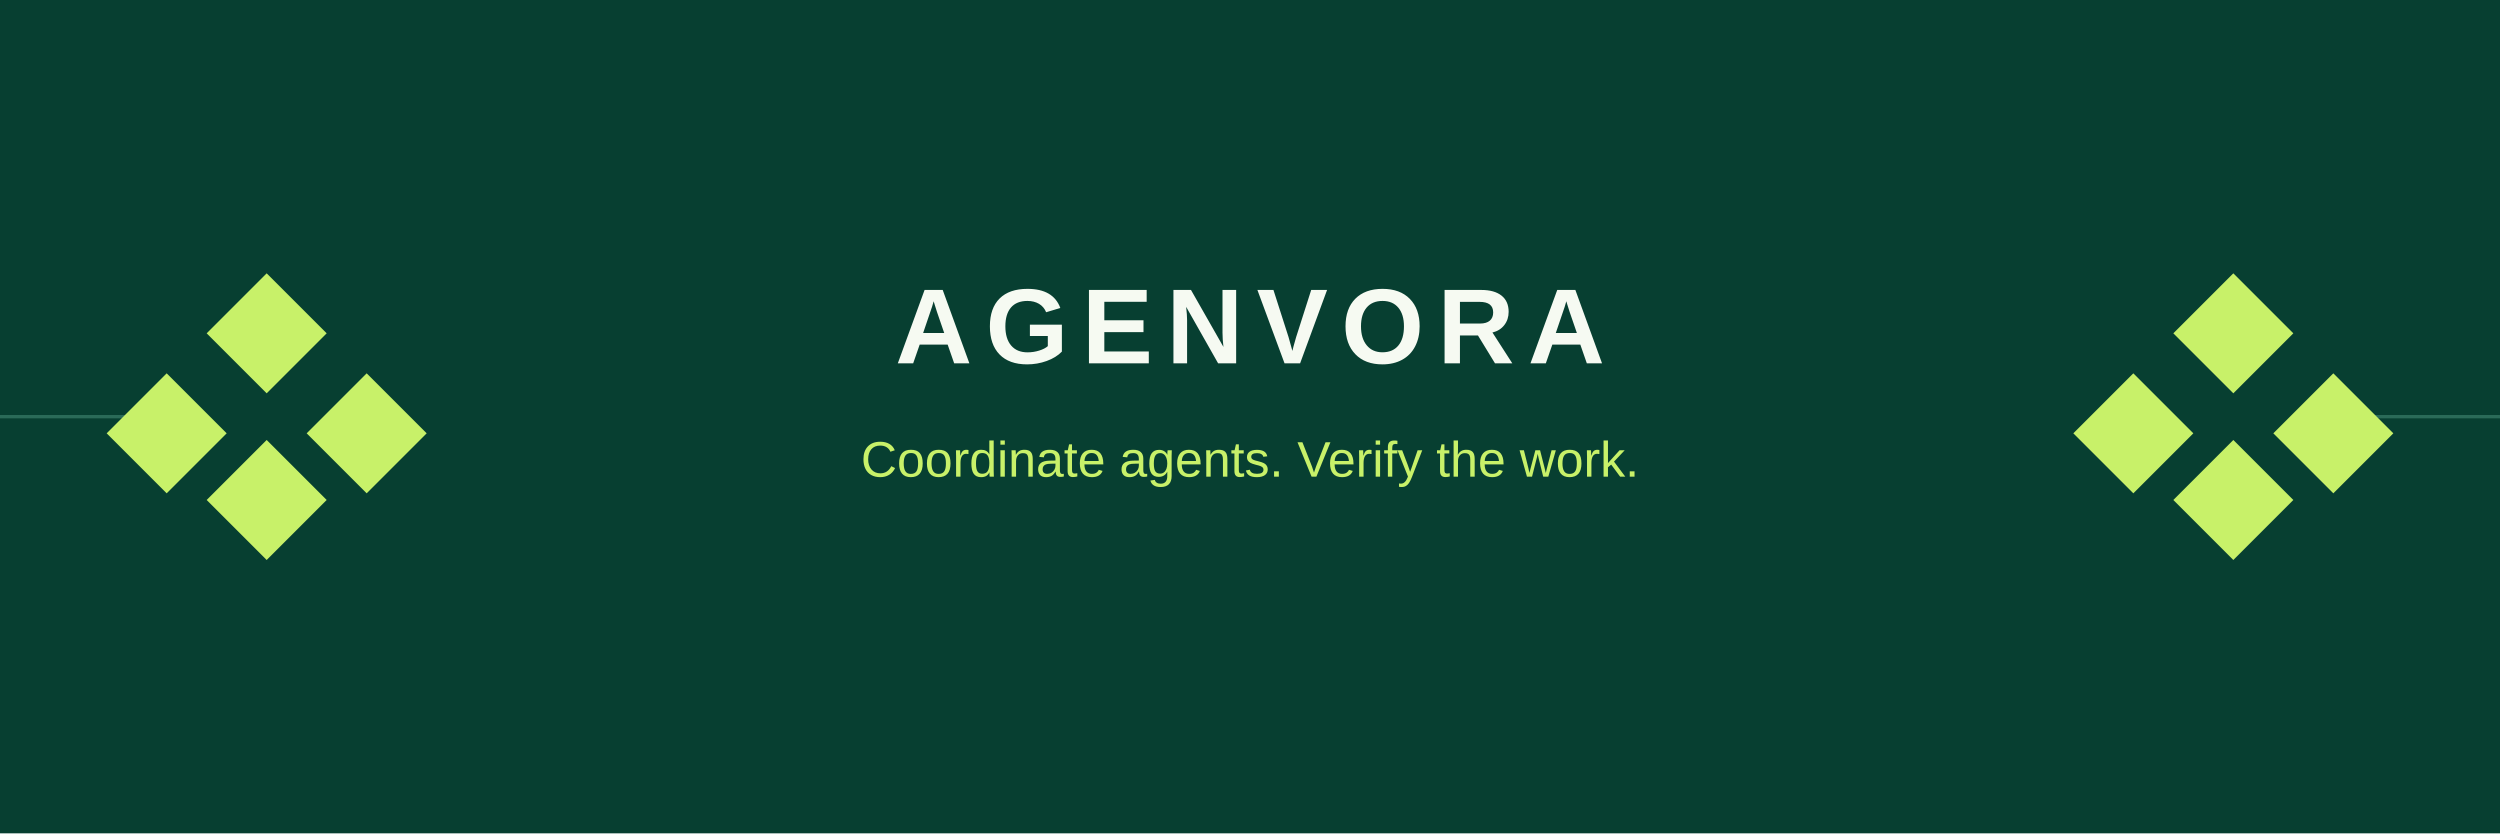
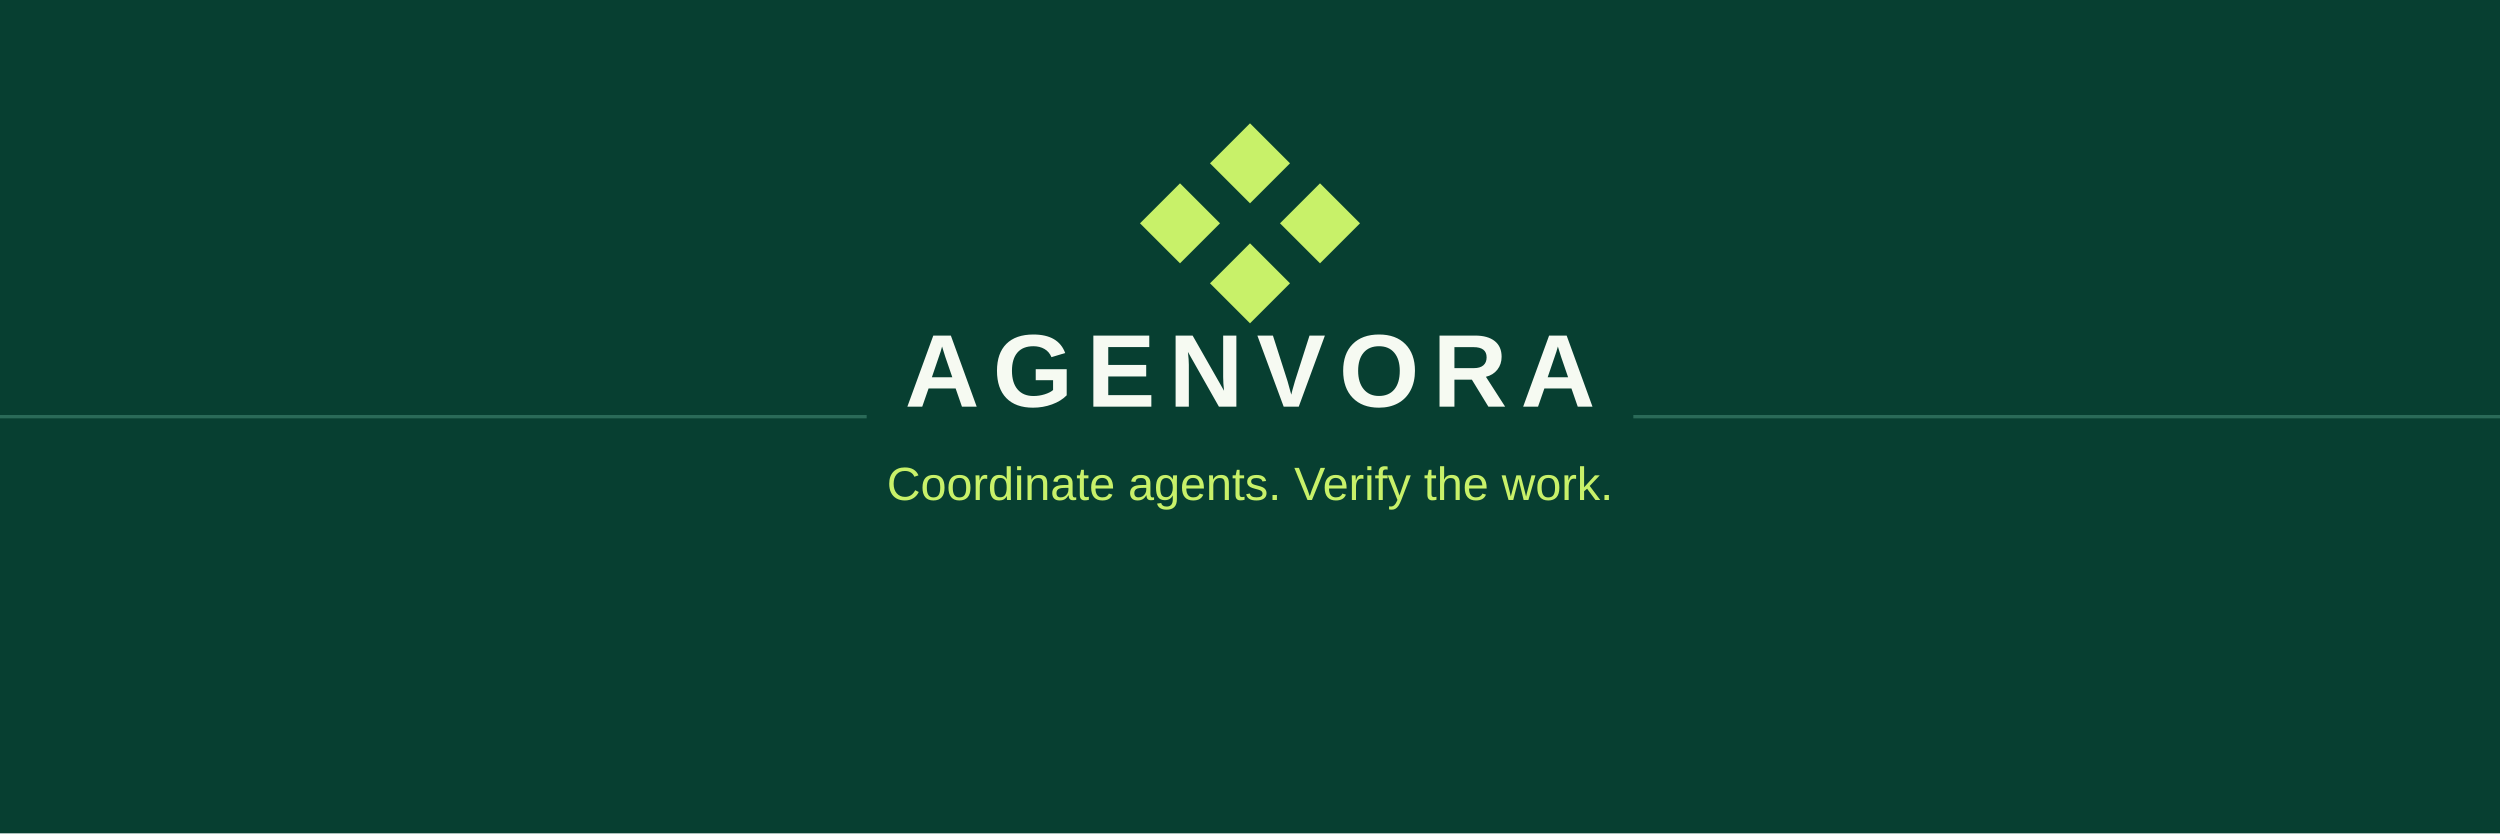
<svg xmlns="http://www.w3.org/2000/svg" width="1500" height="500" viewBox="0 0 1500 500" role="img" aria-labelledby="title desc">
  <rect width="1500" height="500" fill="#073f31" />
  <g fill="none" stroke="#2a6a58" stroke-width="2">
-     <path d="M0 250H102" />
-     <path d="M1398 250H1500" />
+     <path d="M0 250H520" />
+     <path d="M980 250H1500" />
  </g>
-   <g fill="#c8f169" transform="translate(160 250)">
-     <path d="M0 -86 36 -50 0 -14 -36 -50Z" />
-     <path d="M24 10 60 -26 96 10 60 46Z" />
-     <path d="M0 14 36 50 0 86 -36 50Z" />
-     <path d="M-24 10 -60 46 -96 10 -60 -26Z" />
-   </g>
-   <g fill="#c8f169" transform="translate(1340 250)">
-     <path d="M0 -86 36 -50 0 -14 -36 -50Z" />
-     <path d="M24 10 60 -26 96 10 60 46Z" />
-     <path d="M0 14 36 50 0 86 -36 50Z" />
-     <path d="M-24 10 -60 46 -96 10 -60 -26Z" />
+   <g fill="#c8f169" transform="translate(750 116)">
+     <path d="M0 -42 24 -18 0 6 -24 -18Z" />
+     <path d="M18 18 42 -6 66 18 42 42Z" />
+     <path d="M0 30 24 54 0 78 -24 54Z" />
+     <path d="M-18 18 -42 42 -66 18 -42 -6Z" />
  </g>
  <g text-anchor="middle" font-family="Segoe UI, Arial, sans-serif">
-     <text x="750" y="218" fill="#f6faf2" font-size="64" font-weight="700" letter-spacing="8">AGENVORA</text>
-     <text x="750" y="286" fill="#c8f169" font-size="30" font-weight="400">Coordinate agents. Verify the work.</text>
+     <text x="750" y="244" fill="#f6faf2" font-size="62" font-weight="700" letter-spacing="8">AGENVORA</text>
+     <text x="750" y="300" fill="#c8f169" font-size="28" font-weight="400">Coordinate agents. Verify the work.</text>
  </g>
</svg>
